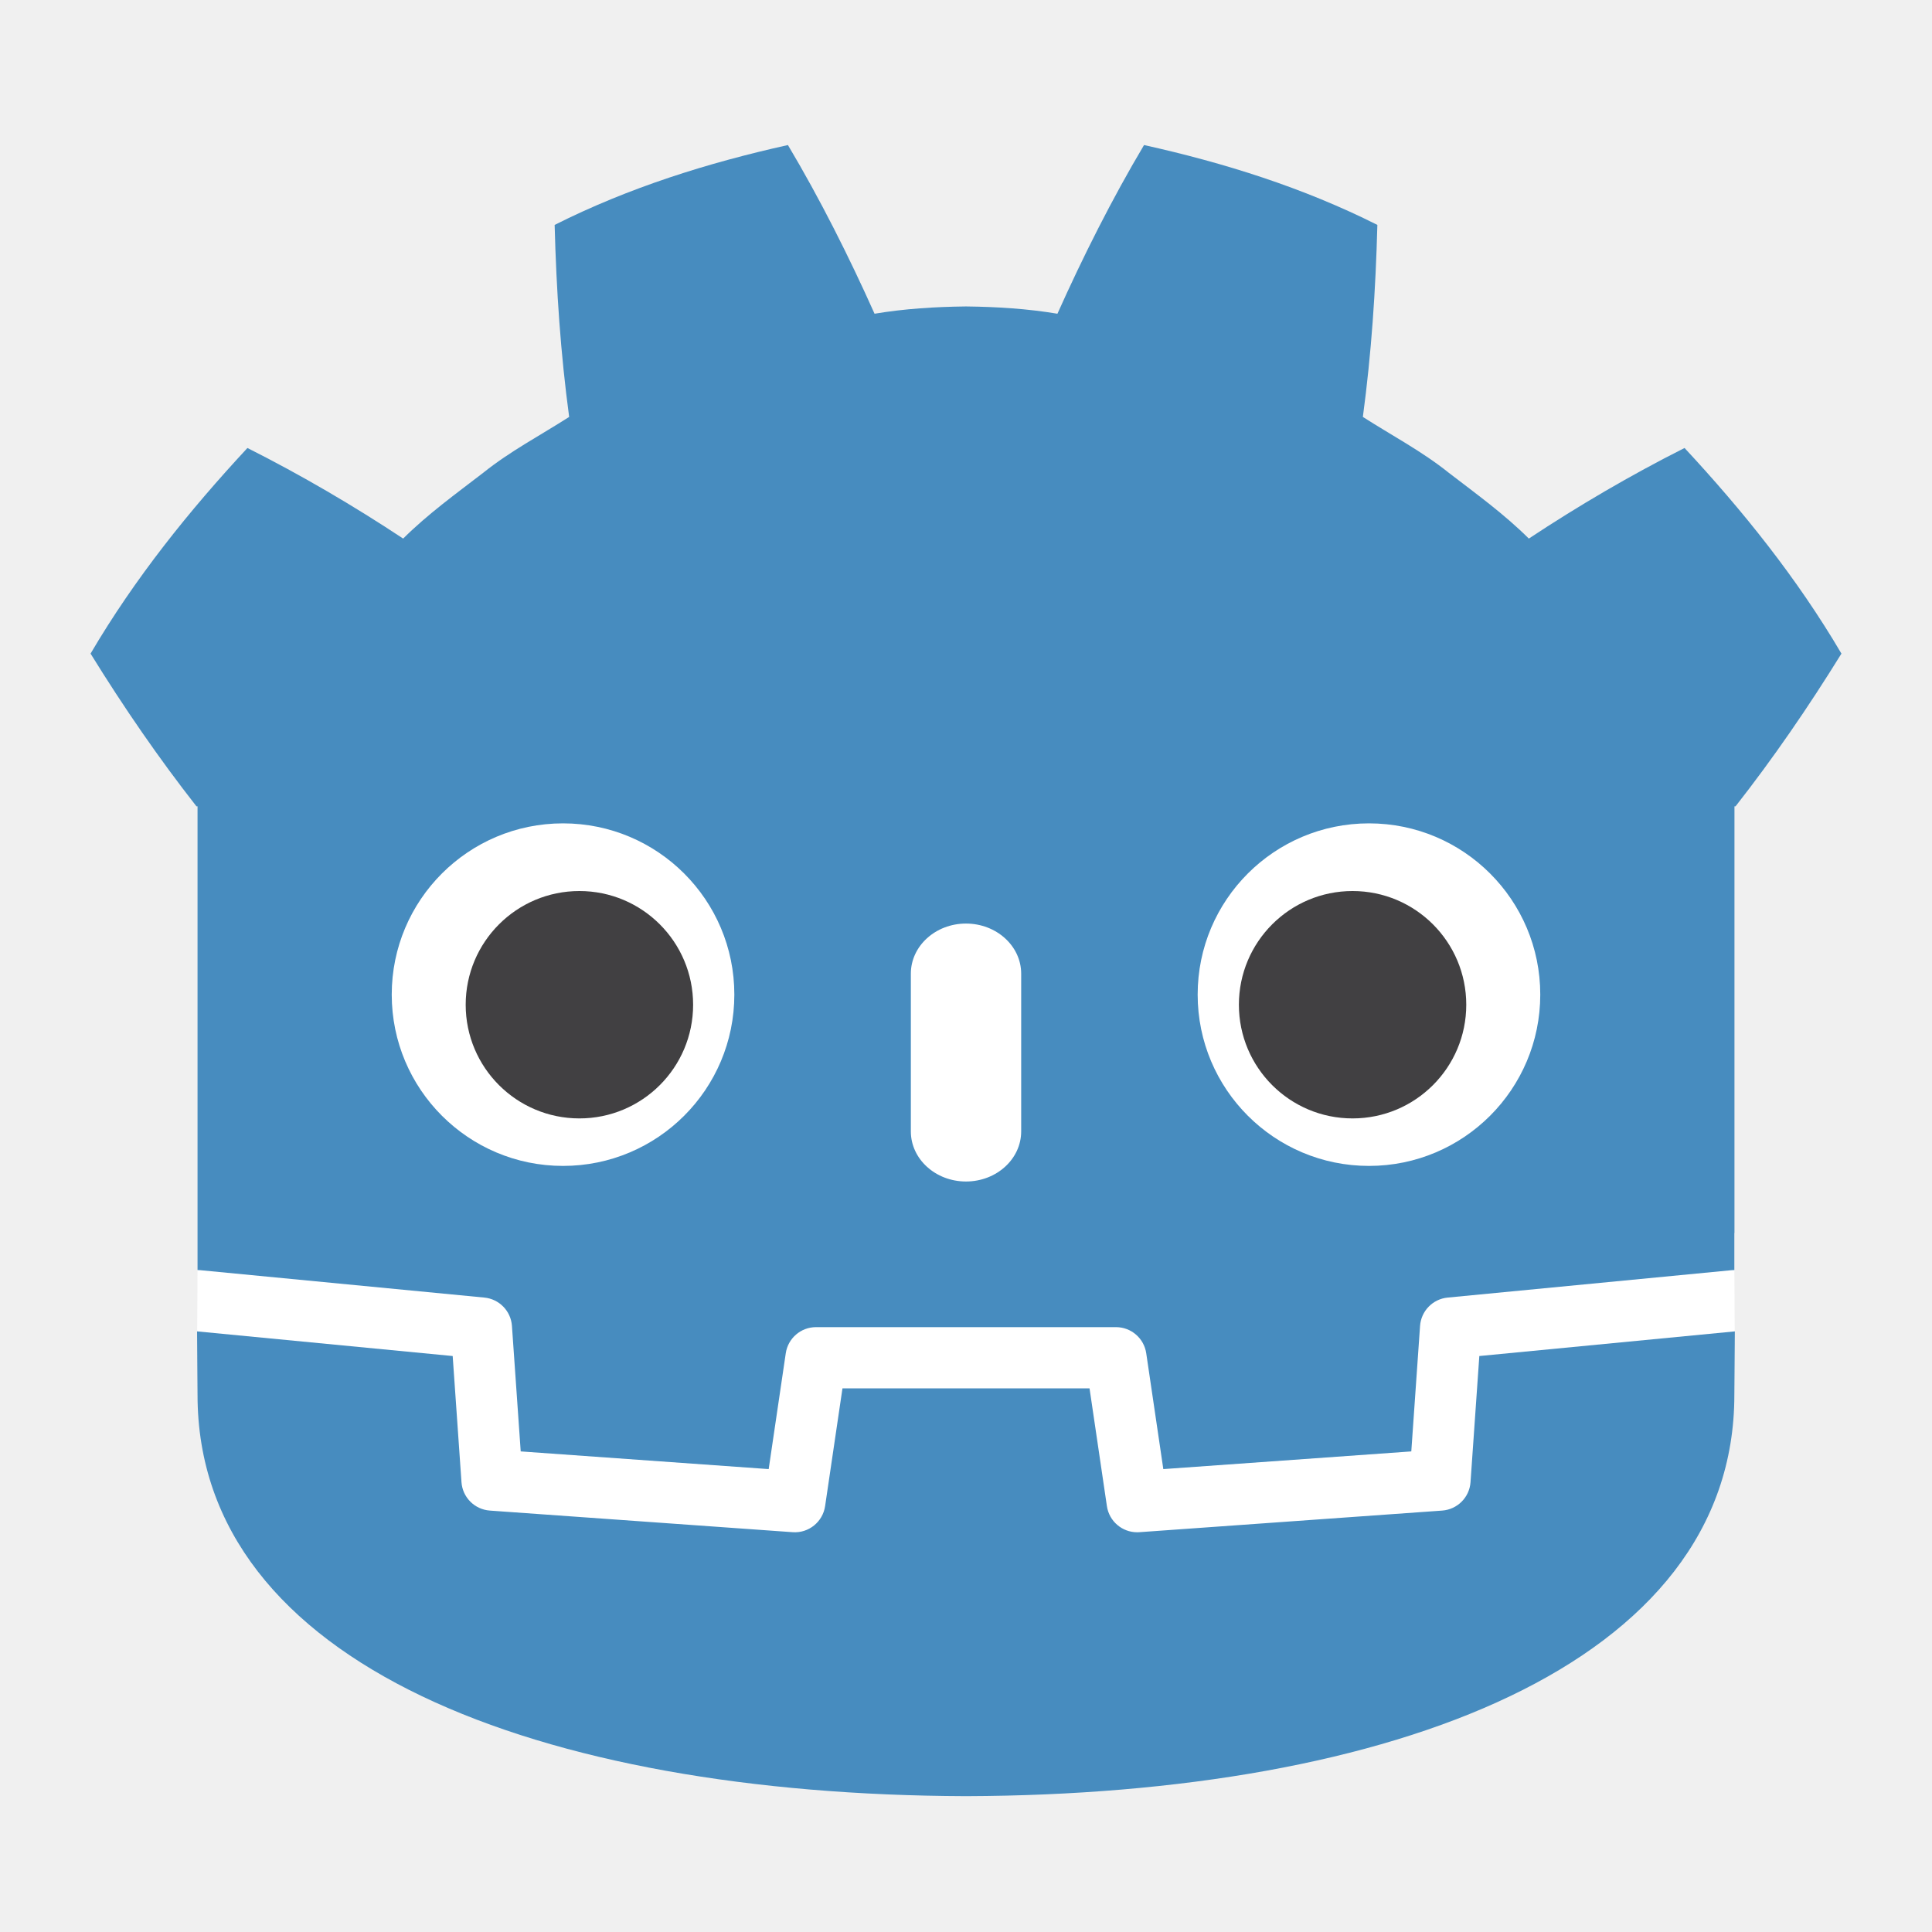
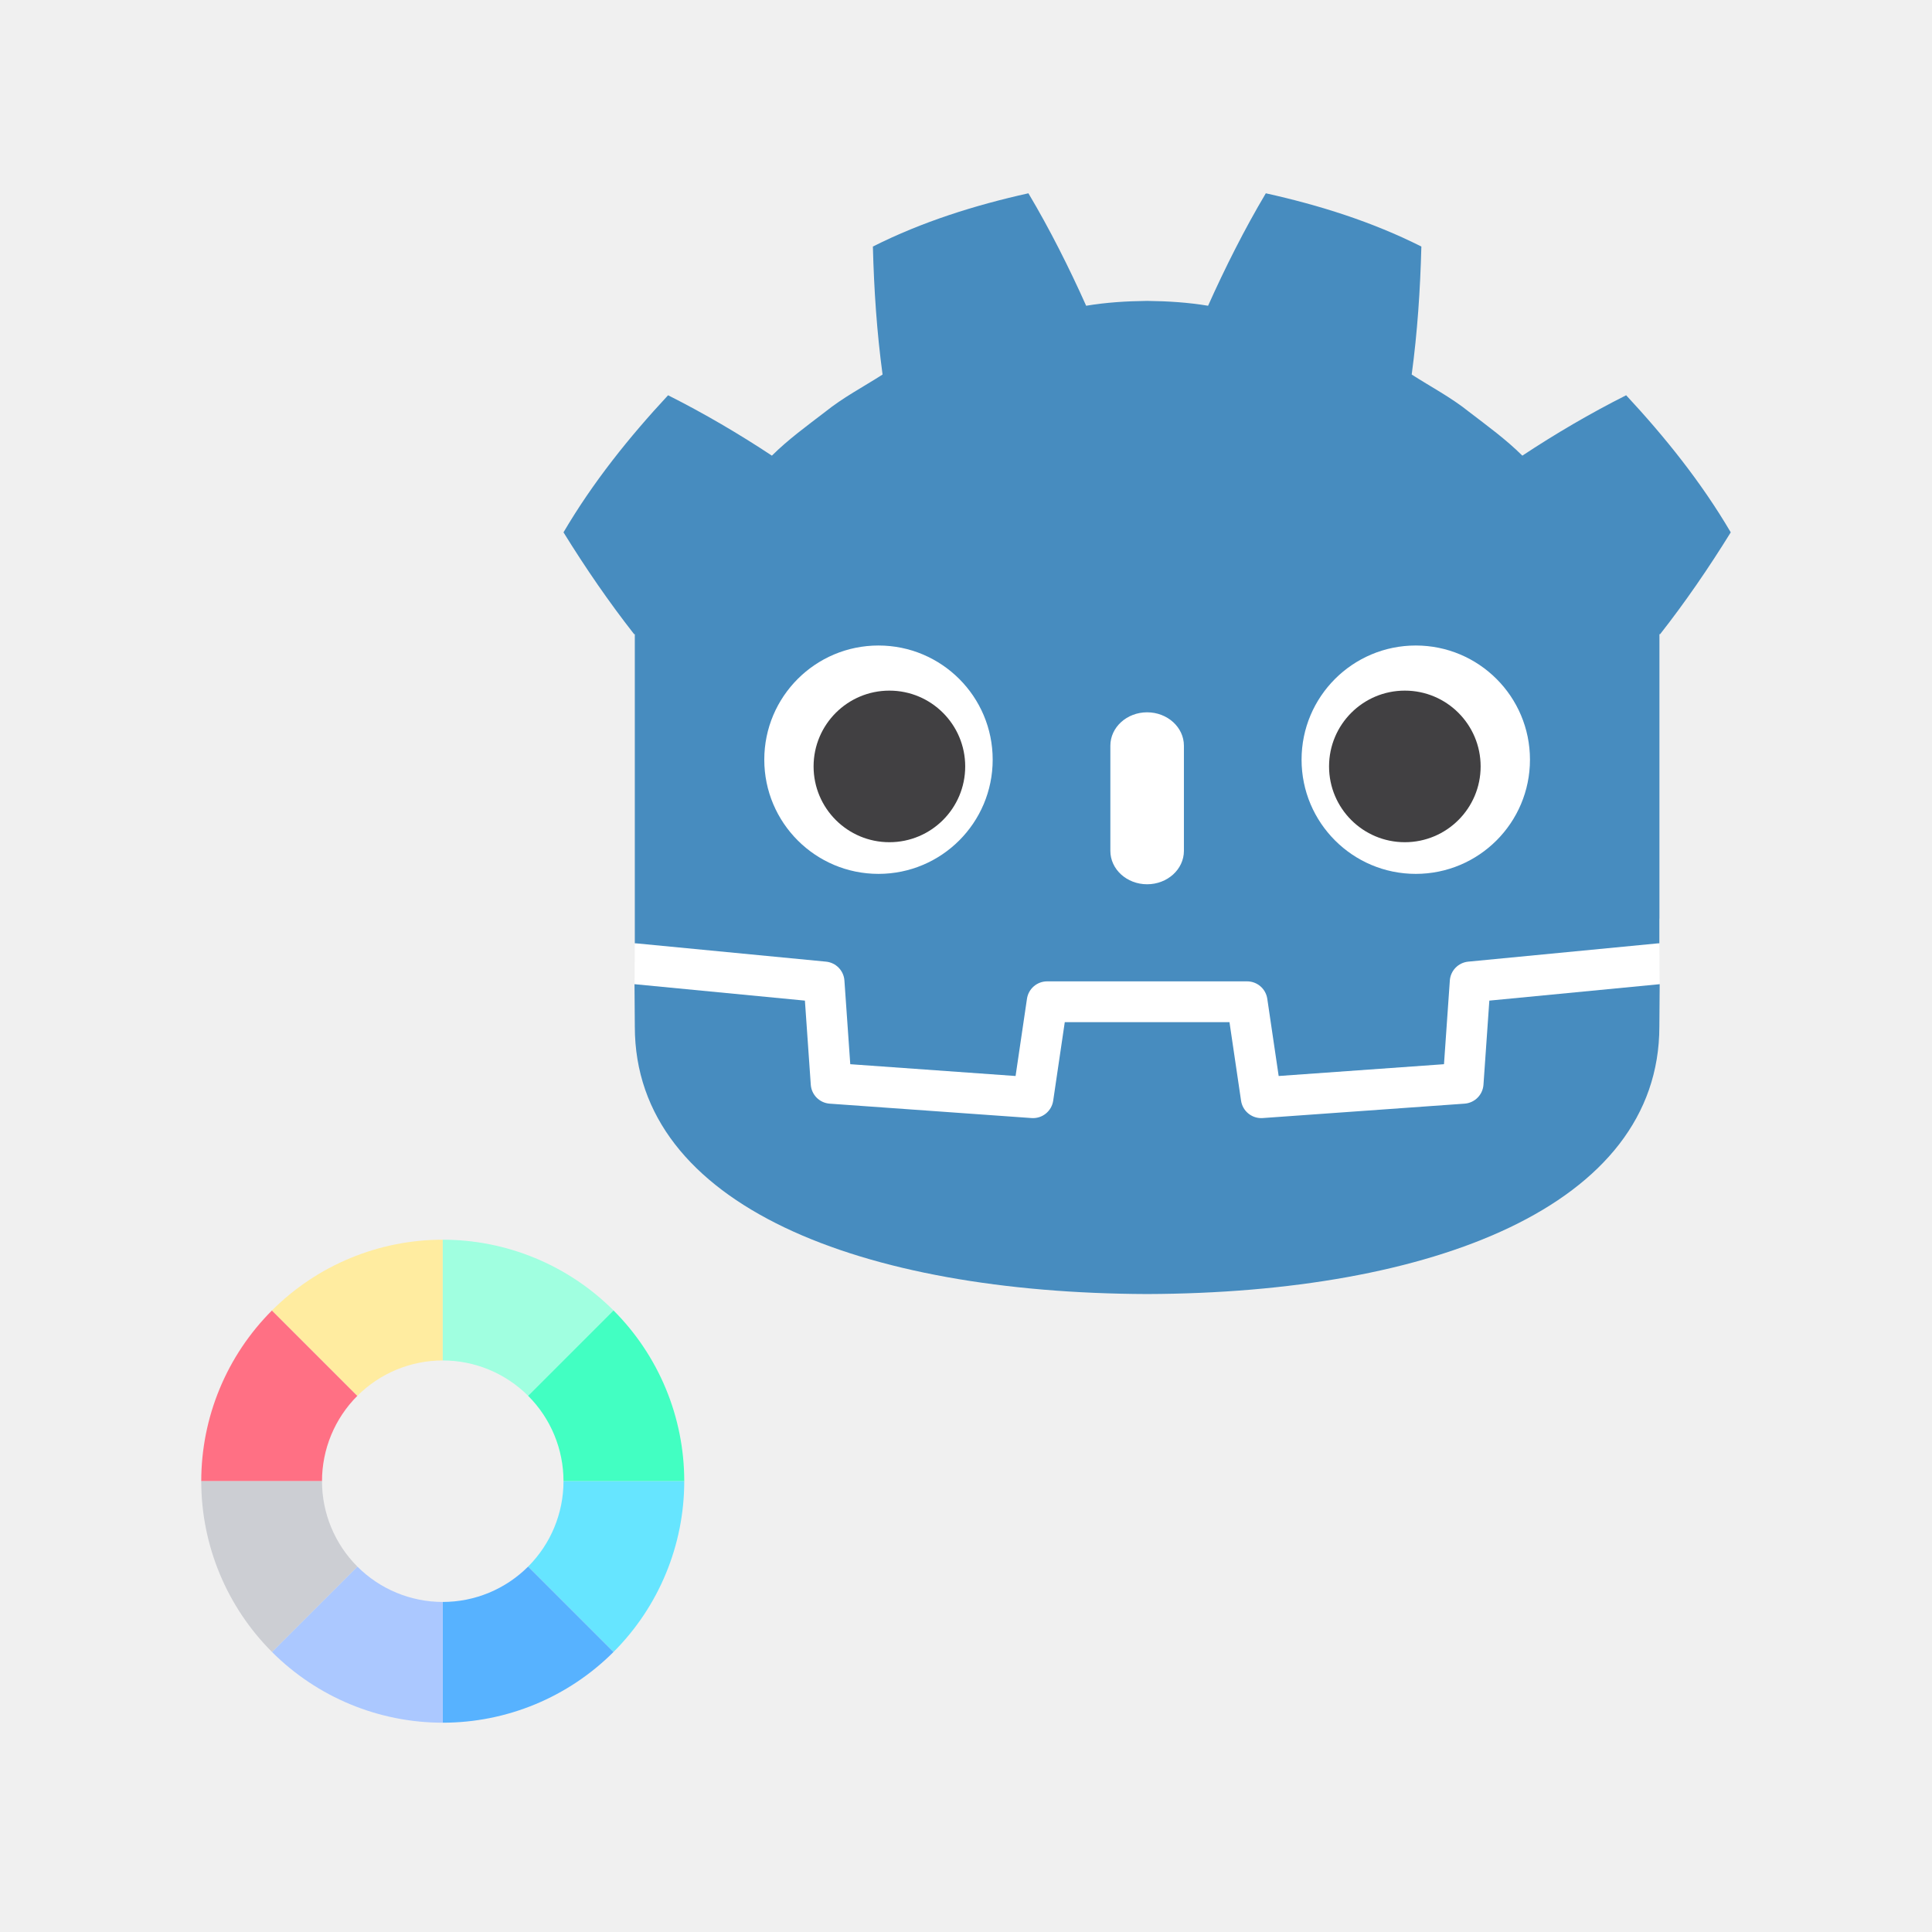
- <svg xmlns="http://www.w3.org/2000/svg" width="1024" height="1024" id="svg3030" version="1.1">
-   <defs id="defs3032" />
-   <g id="layer1" transform="translate(0,-98.51972)">
-     <g id="g78" transform="matrix(4.162611,0,0,-4.162611,919.2406,771.6719)" style="stroke-width:0.32">
-       <path d="m 0,0 c 0,0 -0.325,1.994 -0.515,1.976 l -36.182,-3.491 c -2.879,-0.278 -5.115,-2.574 -5.317,-5.459 l -0.994,-14.247 -27.992,-1.997 -1.904,12.912 c -0.424,2.872 -2.932,5.037 -5.835,5.037 h -38.188 c -2.902,0 -5.41,-2.165 -5.834,-5.037 l -1.905,-12.912 -27.992,1.997 -0.994,14.247 c -0.202,2.886 -2.438,5.182 -5.317,5.46 l -36.2,3.49 c -0.187,0.018 -0.324,-1.978 -0.511,-1.978 l -0.049,-7.83 30.658,-4.944 1.004,-14.374 c 0.203,-2.91 2.551,-5.263 5.463,-5.472 l 38.551,-2.75 c 0.146,-0.01 0.29,-0.016 0.434,-0.016 2.897,0 5.401,2.166 5.825,5.038 l 1.959,13.286 h 28.005 l 1.959,-13.286 c 0.423,-2.871 2.93,-5.037 5.831,-5.037 0.142,0 0.284,0.005 0.423,0.015 l 38.556,2.75 c 2.911,0.209 5.26,2.562 5.463,5.472 l 1.003,14.374 30.645,4.966 z" style="fill:#ffffff;fill-opacity:1;fill-rule:nonzero;stroke:none;stroke-width:0.32" id="path80" />
-     </g>
-     <g id="g82-3" transform="matrix(4.162611,0,0,-4.162611,104.6989,525.907)" style="stroke-width:0.32">
-       <path d="m 0,0 v -47.514 -6.035 -5.492 c 0.108,-0.001 0.216,-0.005 0.323,-0.015 l 36.196,-3.49 c 1.896,-0.183 3.382,-1.709 3.514,-3.609 l 1.116,-15.978 31.574,-2.253 2.175,14.747 c 0.282,1.912 1.922,3.329 3.856,3.329 h 38.188 c 1.933,0 3.573,-1.417 3.855,-3.329 l 2.175,-14.747 31.575,2.253 1.115,15.978 c 0.133,1.9 1.618,3.425 3.514,3.609 l 36.182,3.49 c 0.107,0.01 0.214,0.014 0.322,0.015 v 4.711 l 0.015,0.005 V 0 h 0.134 c 4.795,6.12 9.232,12.569 13.487,19.449 -5.651,9.62 -12.575,18.217 -19.976,26.182 -6.864,-3.455 -13.531,-7.369 -19.828,-11.534 -3.151,3.132 -6.7,5.694 -10.186,8.372 -3.425,2.751 -7.285,4.768 -10.946,7.118 1.09,8.117 1.629,16.108 1.846,24.448 -9.446,4.754 -19.519,7.906 -29.708,10.17 -4.068,-6.837 -7.788,-14.241 -11.028,-21.479 -3.842,0.642 -7.702,0.88 -11.567,0.926 v 0.006 c -0.027,0 -0.052,-0.006 -0.075,-0.006 -0.024,0 -0.049,0.006 -0.073,0.006 V 63.652 C 93.903,63.606 90.046,63.368 86.203,62.726 82.965,69.964 79.247,77.368 75.173,84.205 64.989,81.941 54.915,78.789 45.47,74.035 45.686,65.695 46.225,57.704 47.318,49.587 43.65,47.237 39.795,45.22 36.369,42.469 32.888,39.791 29.333,37.229 26.181,34.097 19.884,38.262 13.219,42.176 6.353,45.631 -1.048,37.666 -7.968,29.069 -13.621,19.449 -9.368,12.569 -4.928,6.12 -0.134,0 Z" style="fill:#478cbf;fill-opacity:1;fill-rule:nonzero;stroke:none;stroke-width:0.32" id="path84-6" />
-     </g>
-     <g id="g86-7" transform="matrix(4.162611,0,0,-4.162611,784.0714,817.2428)" style="stroke-width:0.32">
-       <path d="m 0,0 -1.121,-16.063 c -0.135,-1.936 -1.675,-3.477 -3.611,-3.616 l -38.555,-2.751 c -0.094,-0.007 -0.188,-0.01 -0.281,-0.01 -1.916,0 -3.569,1.406 -3.852,3.33 l -2.211,14.994 H -81.09 l -2.211,-14.994 c -0.297,-2.018 -2.101,-3.469 -4.133,-3.32 l -38.555,2.751 c -1.936,0.139 -3.476,1.68 -3.611,3.616 L -130.721,0 -163.268,3.138 c 0.015,-3.498 0.06,-7.33 0.06,-8.093 0,-34.374 43.605,-50.896 97.781,-51.086 h 0.066 0.067 c 54.176,0.19 97.766,16.712 97.766,51.086 0,0.777 0.047,4.593 0.063,8.093 z" style="fill:#478cbf;fill-opacity:1;fill-rule:nonzero;stroke:none;stroke-width:0.32" id="path88-5" />
-     </g>
-     <g id="g90-3" transform="matrix(4.162611,0,0,-4.162611,389.2148,625.671)" style="stroke-width:0.32">
-       <path d="m 0,0 c 0,-12.052 -9.765,-21.815 -21.813,-21.815 -12.042,0 -21.81,9.763 -21.81,21.815 0,12.044 9.768,21.802 21.81,21.802 C -9.765,21.802 0,12.044 0,0" style="fill:#ffffff;fill-opacity:1;fill-rule:nonzero;stroke:none;stroke-width:0.32" id="path92-5" />
-     </g>
-     <g id="g94-6" transform="matrix(4.162611,0,0,-4.162611,367.3669,631.0568)" style="stroke-width:0.32">
-       <path d="m 0,0 c 0,-7.994 -6.479,-14.473 -14.479,-14.473 -7.996,0 -14.479,6.479 -14.479,14.473 0,7.994 6.483,14.479 14.479,14.479 C -6.479,14.479 0,7.994 0,0" style="fill:#414042;fill-opacity:1;fill-rule:nonzero;stroke:none;stroke-width:0.32" id="path96-2" />
-     </g>
-     <g id="g98-9" transform="matrix(4.162611,0,0,-4.162611,511.9934,724.7395)" style="stroke-width:0.32">
-       <path d="m 0,0 c -3.878,0 -7.021,2.858 -7.021,6.381 v 20.081 c 0,3.52 3.143,6.381 7.021,6.381 3.878,0 7.028,-2.861 7.028,-6.381 V 6.381 C 7.028,2.858 3.878,0 0,0" style="fill:#ffffff;fill-opacity:1;fill-rule:nonzero;stroke:none;stroke-width:0.32" id="path100-1" />
-     </g>
-     <g id="g102-2" transform="matrix(4.162611,0,0,-4.162611,634.7871,625.671)" style="stroke-width:0.32">
-       <path d="m 0,0 c 0,-12.052 9.765,-21.815 21.815,-21.815 12.041,0 21.808,9.763 21.808,21.815 0,12.044 -9.767,21.802 -21.808,21.802 C 9.765,21.802 0,12.044 0,0" style="fill:#ffffff;fill-opacity:1;fill-rule:nonzero;stroke:none;stroke-width:0.32" id="path104-7" />
-     </g>
-     <g id="g106-0" transform="matrix(4.162611,0,0,-4.162611,656.6406,631.0568)" style="stroke-width:0.32">
-       <path d="m 0,0 c 0,-7.994 6.477,-14.473 14.471,-14.473 8.002,0 14.479,6.479 14.479,14.473 0,7.994 -6.477,14.479 -14.479,14.479 C 6.477,14.479 0,7.994 0,0" style="fill:#414042;fill-opacity:1;fill-rule:nonzero;stroke:none;stroke-width:0.32" id="path108-9" />
-     </g>
-   </g>
+ <svg xmlns="http://www.w3.org/2000/svg" width="960" height="960" viewBox="0 0 960 960" fill="none">
+   <path d="M824.525 468.72C824.525 468.72 823.68 463.532 823.185 463.579L729.053 472.662C721.563 473.385 715.746 479.358 715.22 486.864L712.634 523.929L639.809 529.125L634.856 495.533C633.753 488.061 627.228 482.428 619.675 482.428H520.324C512.774 482.428 506.25 488.061 505.146 495.533L500.19 529.125L427.365 523.929L424.779 486.864C424.254 479.356 418.437 473.382 410.947 472.659L316.767 463.579C316.281 463.532 315.925 468.725 315.438 468.725L315.311 489.096L395.071 501.959L397.683 539.354C398.212 546.925 404.32 553.047 411.896 553.591L512.192 560.745C512.571 560.771 512.946 560.787 513.321 560.787C520.858 560.787 527.372 555.151 528.475 547.68L533.572 513.114H606.431L611.527 547.68C612.628 555.149 619.15 560.784 626.697 560.784C627.067 560.784 627.436 560.771 627.798 560.745L728.106 553.591C735.68 553.047 741.791 546.925 742.319 539.354L744.928 501.959L824.655 489.039L824.525 468.72Z" fill="white" />
+   <path d="M315.437 315.117V438.731V454.432V468.72C315.718 468.723 315.999 468.733 316.277 468.759L410.446 477.839C415.379 478.315 419.245 482.285 419.588 487.228L422.491 528.797L504.635 534.658L510.294 496.292C511.028 491.318 515.294 487.631 520.326 487.631H619.677C624.706 487.631 628.972 491.318 629.706 496.292L635.365 534.658L717.511 528.797L720.412 487.228C720.758 482.285 724.621 478.317 729.554 477.839L823.686 468.759C823.965 468.733 824.243 468.723 824.524 468.72V456.464L824.563 456.451V315.117H824.912C837.387 299.195 848.93 282.417 860 264.518C845.298 239.49 827.284 217.124 808.03 196.402C790.172 205.391 772.827 215.573 756.445 226.409C748.247 218.261 739.014 211.596 729.944 204.628C721.034 197.471 710.992 192.224 701.467 186.11C704.303 164.992 705.705 144.203 706.27 122.505C681.695 110.137 655.488 101.937 628.98 96.047C618.397 113.834 608.719 133.096 600.29 151.927C590.294 150.257 580.252 149.638 570.196 149.518V149.502C570.126 149.502 570.061 149.518 570.001 149.518C569.939 149.518 569.874 149.502 569.811 149.502V149.518C559.738 149.638 549.703 150.257 539.705 151.927C531.281 133.096 521.608 113.834 511.009 96.047C484.514 101.937 458.305 110.137 433.733 122.505C434.295 144.203 435.697 164.992 438.541 186.11C428.998 192.224 418.969 197.471 410.056 204.628C400.999 211.596 391.751 218.261 383.55 226.409C367.168 215.573 349.828 205.391 331.965 196.402C312.71 217.124 294.707 239.49 280 264.518C291.065 282.417 302.616 299.195 315.088 315.117H315.437Z" fill="#478CBF" />
+   <path d="M740.045 497.202L737.128 538.992C736.777 544.029 732.771 548.038 727.734 548.4L627.428 555.557C627.183 555.575 626.939 555.583 626.697 555.583C621.712 555.583 617.412 551.925 616.675 546.919L610.923 507.91H529.078L523.326 546.919C522.554 552.169 517.86 555.944 512.574 555.557L412.268 548.4C407.231 548.038 403.224 544.029 402.873 538.992L399.957 497.202L315.281 489.038C315.321 498.139 315.438 508.108 315.438 510.093C315.438 599.522 428.882 642.506 569.828 643H569.999H570.174C711.12 642.506 824.525 599.522 824.525 510.093C824.525 508.072 824.647 498.144 824.689 489.038L740.045 497.202Z" fill="#478CBF" />
+   <path d="M493.259 377.47C493.259 408.824 467.854 434.224 436.51 434.224C405.181 434.224 379.768 408.824 379.768 377.47C379.768 346.136 405.181 320.749 436.51 320.749C467.854 320.749 493.259 346.136 493.259 377.47Z" fill="white" />
+   <path d="M479.604 380.836C479.604 401.633 462.748 418.489 441.935 418.489C421.132 418.489 404.266 401.633 404.266 380.836C404.266 360.038 421.132 343.167 441.935 343.167C462.748 343.167 479.604 360.038 479.604 380.836Z" fill="#414042" />
+   <path d="M569.996 439.387C559.907 439.387 551.73 431.952 551.73 422.786V370.543C551.73 361.385 559.907 353.942 569.996 353.942C580.085 353.942 588.28 361.385 588.28 370.543V422.786C588.28 431.952 580.085 439.387 569.996 439.387Z" fill="white" />
+   <path d="M646.742 377.47C646.742 408.824 672.147 434.224 703.497 434.224C734.823 434.224 760.233 408.824 760.233 377.47C760.233 346.136 734.823 320.749 703.497 320.749C672.147 320.749 646.742 346.136 646.742 377.47Z" fill="white" />
+   <path d="M660.4 380.836C660.4 401.633 677.251 418.489 698.049 418.489C718.867 418.489 735.718 401.633 735.718 380.836C735.718 360.038 718.867 343.167 698.049 343.167C677.251 343.167 660.4 360.038 660.4 380.836Z" fill="#414042" />
+   <path d="M100 736C100 720.241 103.104 704.637 109.134 690.078C115.165 675.519 124.004 662.29 135.147 651.147L177.574 693.574C172.002 699.145 167.583 705.759 164.567 713.039C161.552 720.319 160 728.121 160 736L100 736Z" fill="#FF7084" />
+   <path d="M135.147 651.147C146.29 640.004 159.519 631.165 174.078 625.134C188.637 619.104 204.241 616 220 616L220 676C212.121 676 204.319 677.552 197.039 680.567C189.759 683.583 183.145 688.002 177.574 693.574L135.147 651.147Z" fill="#FFECA0" />
+   <path d="M220 616C235.759 616 251.363 619.104 265.922 625.134C280.481 631.165 293.71 640.004 304.853 651.147L262.426 693.574C256.855 688.002 250.241 683.583 242.961 680.567C235.681 677.552 227.879 676 220 676L220 616Z" fill="#A0FFE0" />
+   <path d="M304.853 651.147C315.996 662.29 324.835 675.519 330.866 690.078C336.896 704.637 340 720.241 340 736L280 736C280 728.121 278.448 720.319 275.433 713.039C272.417 705.759 267.998 699.145 262.426 693.574L304.853 651.147Z" fill="#42FFC2" />
+   <path d="M340 736C340 767.826 327.357 798.348 304.853 820.853L262.426 778.426C273.679 767.174 280 751.913 280 736H340Z" fill="#66E5FF" />
+   <path d="M304.853 820.853C293.71 831.996 280.481 840.835 265.922 846.866C251.363 852.896 235.759 856 220 856L220 796C227.879 796 235.681 794.448 242.961 791.433C250.241 788.417 256.855 783.998 262.426 778.426L304.853 820.853Z" fill="#57B2FF" />
+   <path d="M220 856C188.174 856 157.652 843.357 135.147 820.853L177.574 778.426C188.826 789.679 204.087 796 220 796L220 856Z" fill="#ABC8FF" />
+   <path d="M135.147 820.853C112.643 798.348 100 767.826 100 736L160 736C160 751.913 166.321 767.174 177.574 778.426L135.147 820.853Z" fill="#CCCED3" />
</svg>
